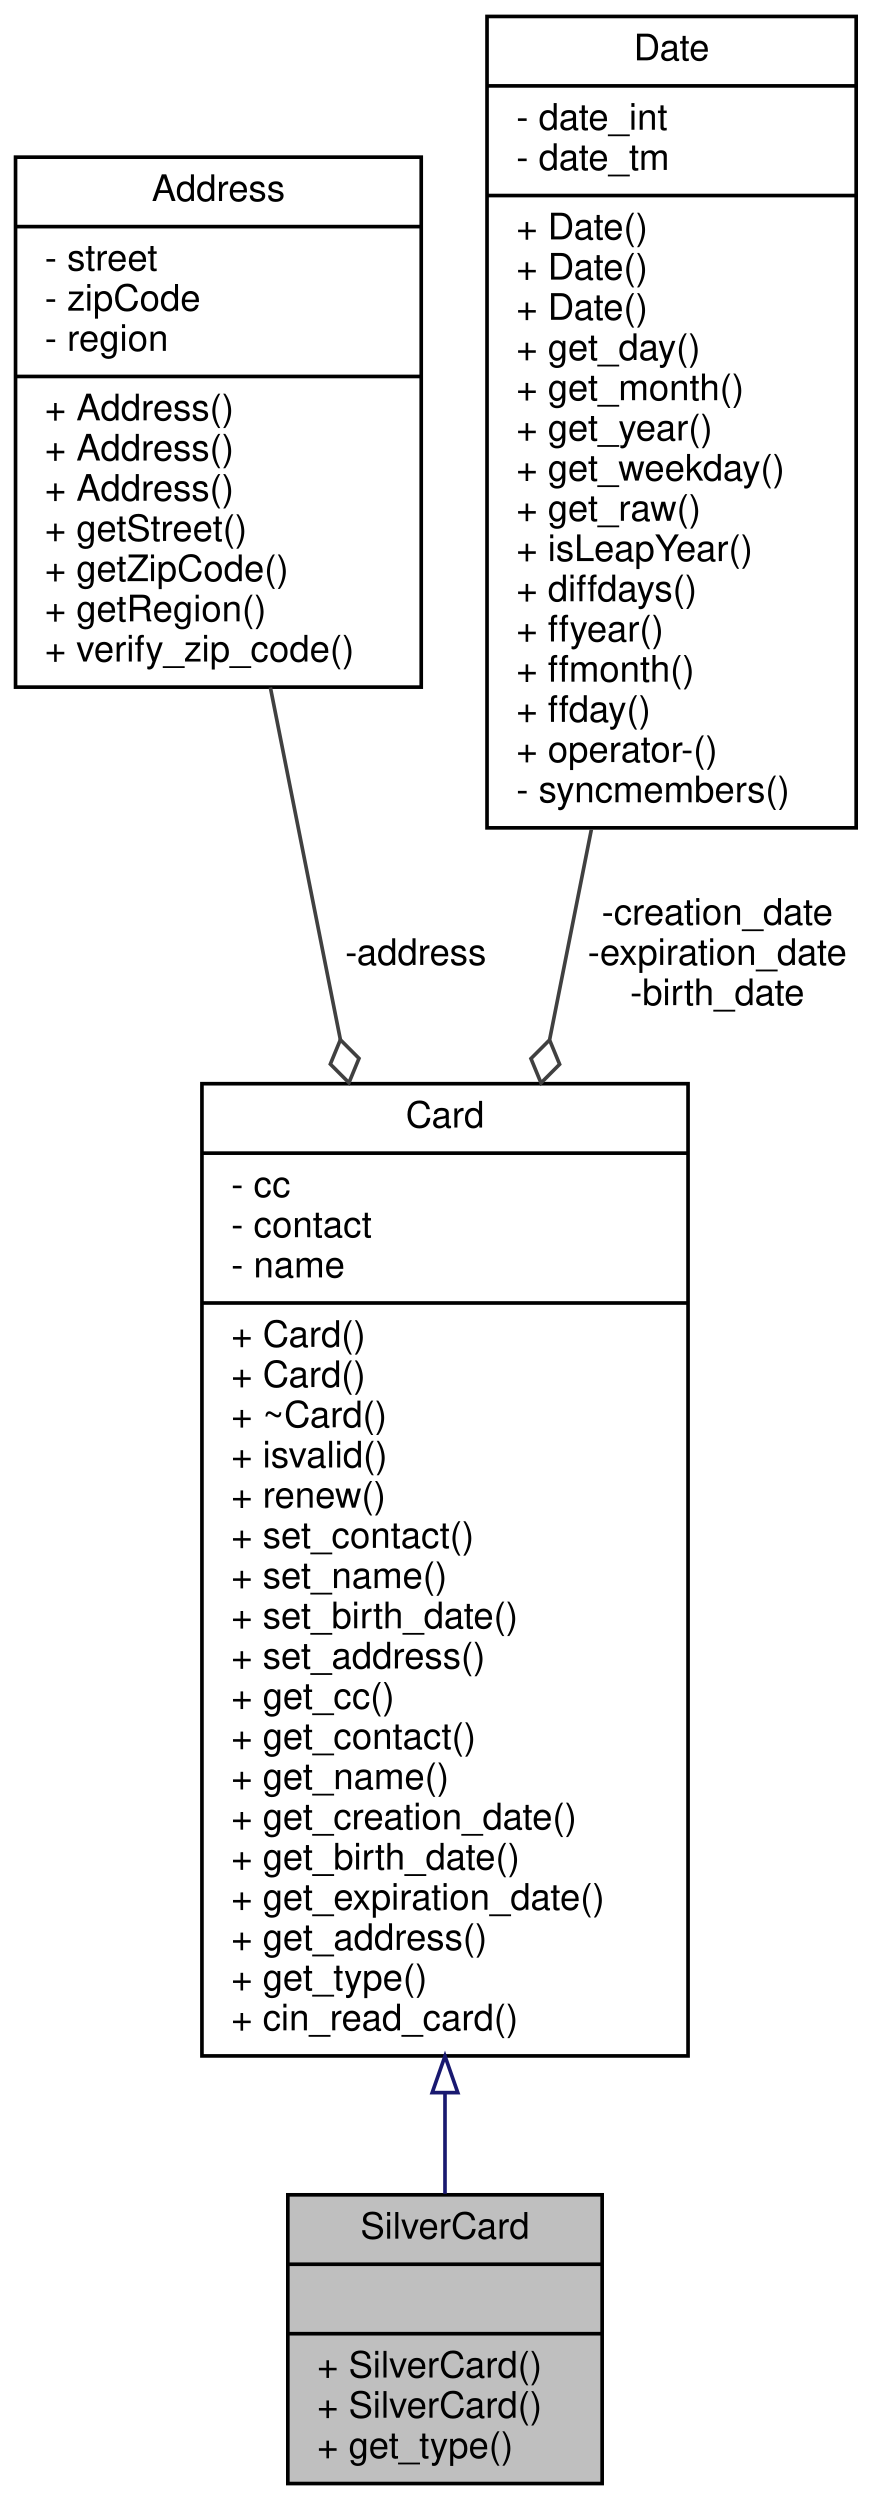
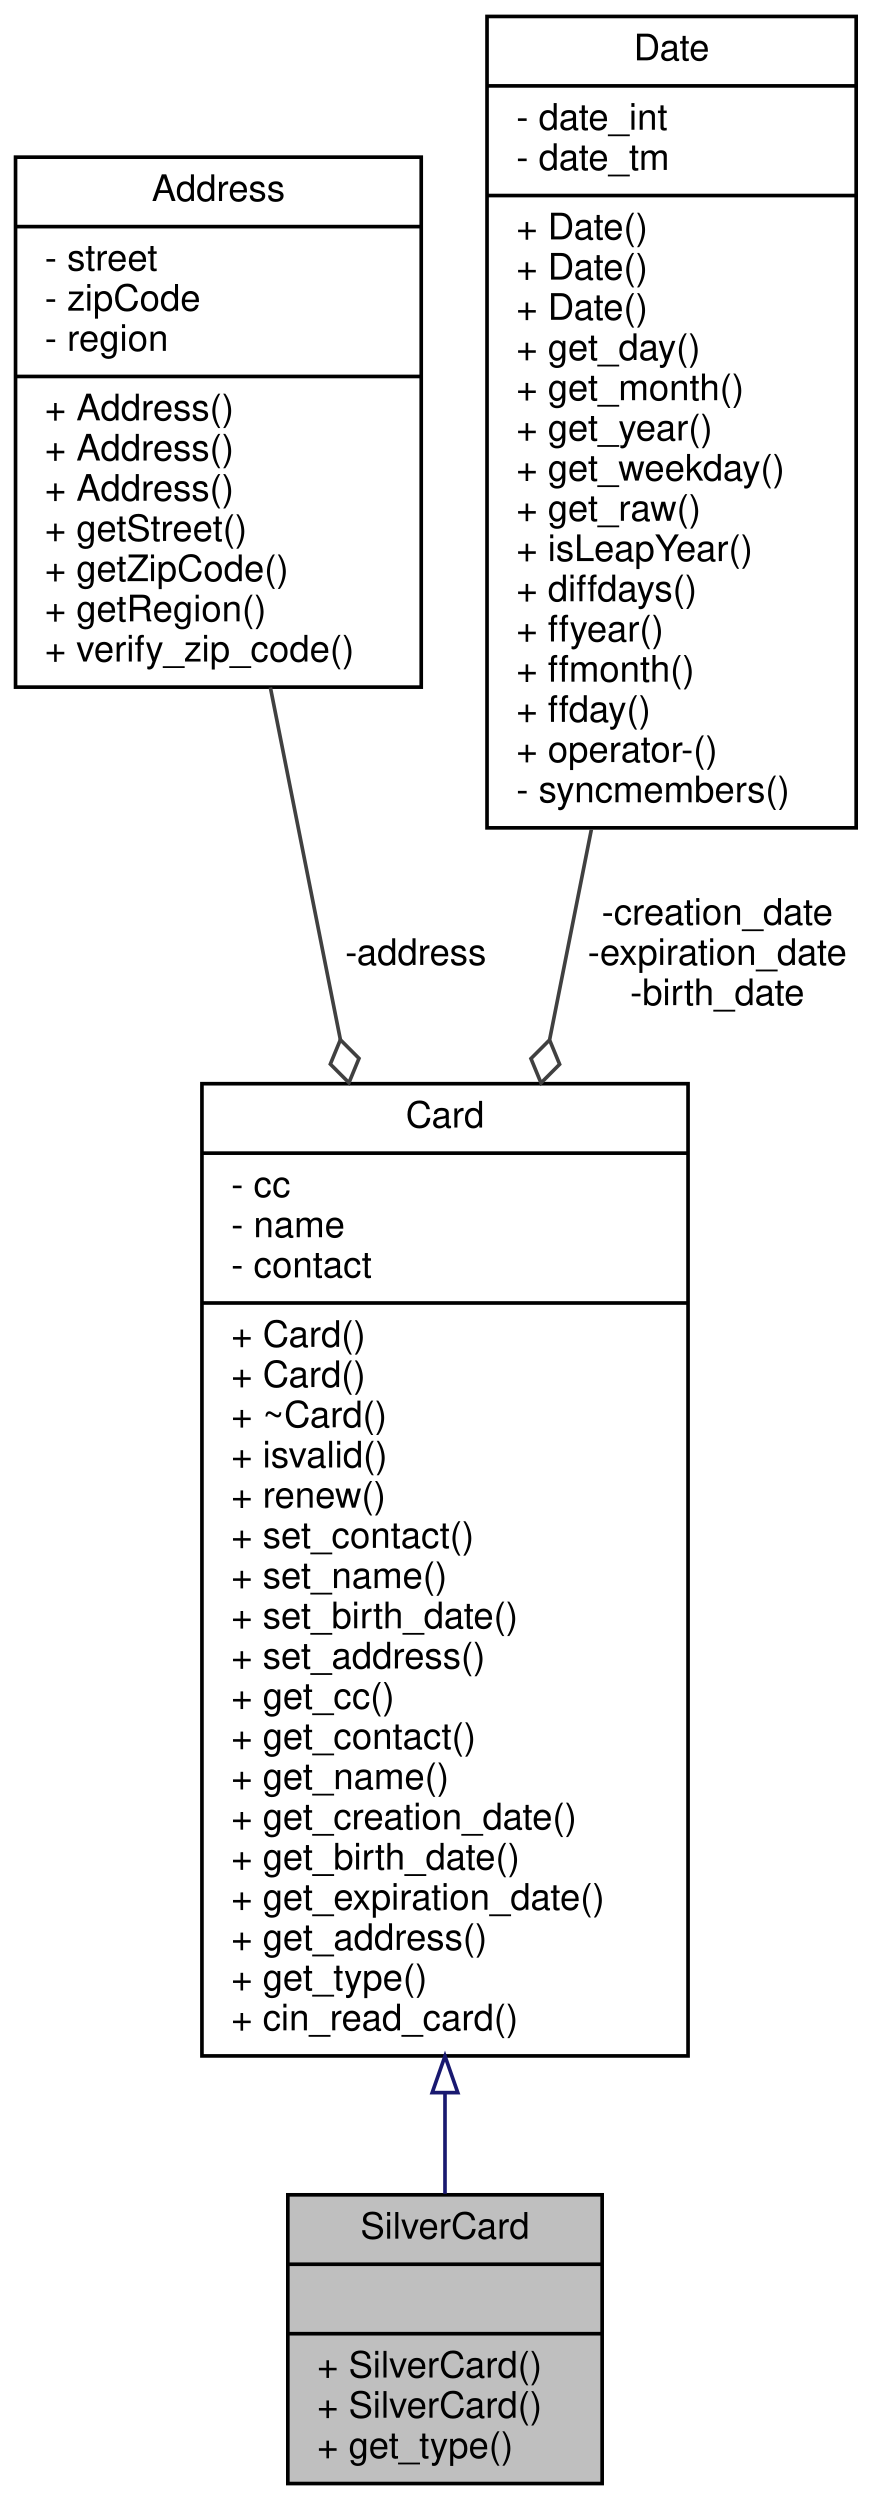
<svg xmlns="http://www.w3.org/2000/svg" xmlns:xlink="http://www.w3.org/1999/xlink" width="241pt" height="684pt" viewBox="0.00 0.00 240.50 684.00">
  <g id="graph0" class="graph" transform="scale(1 1) rotate(0) translate(4 680)">
    <g id="node1" class="node">
      <g id="a_node1">
        <a xlink:title="Saves and handles a senior user's card and information.">
          <polygon fill="#bfbfbf" stroke="black" points="74.5,-0.5 74.5,-79.5 160.5,-79.5 160.5,-0.5 74.5,-0.5" />
          <text text-anchor="middle" x="117.5" y="-67.5" font-family="Helvetica,sans-Serif" font-size="10.00">SilverCard</text>
          <polyline fill="none" stroke="black" points="74.5,-60.5 160.5,-60.5 " />
          <text text-anchor="middle" x="117.5" y="-48.5" font-family="Helvetica,sans-Serif" font-size="10.00"> </text>
          <polyline fill="none" stroke="black" points="74.5,-41.5 160.5,-41.5 " />
          <text text-anchor="start" x="82.5" y="-29.5" font-family="Helvetica,sans-Serif" font-size="10.00">+ SilverCard()</text>
          <text text-anchor="start" x="82.5" y="-18.5" font-family="Helvetica,sans-Serif" font-size="10.00">+ SilverCard()</text>
          <text text-anchor="start" x="82.5" y="-7.5" font-family="Helvetica,sans-Serif" font-size="10.00">+ get_type()</text>
        </a>
      </g>
    </g>
    <g id="node2" class="node">
      <g id="a_node2">
        <a xlink:href="classCard.html" target="_top" xlink:title="Abstract class to save and handle registered users information and their cards.">
          <polygon fill="none" stroke="black" points="51,-117.5 51,-383.5 184,-383.5 184,-117.5 51,-117.5" />
          <text text-anchor="middle" x="117.5" y="-371.5" font-family="Helvetica,sans-Serif" font-size="10.00">Card</text>
          <polyline fill="none" stroke="black" points="51,-364.5 184,-364.5 " />
          <text text-anchor="start" x="59" y="-352.5" font-family="Helvetica,sans-Serif" font-size="10.00">- cc</text>
-           <text text-anchor="start" x="59" y="-341.5" font-family="Helvetica,sans-Serif" font-size="10.00">- contact</text>
-           <text text-anchor="start" x="59" y="-330.5" font-family="Helvetica,sans-Serif" font-size="10.00">- name</text>
+           <text text-anchor="start" x="59" y="-341.5" font-family="Helvetica,sans-Serif" font-size="10.00">- name</text>
+           <text text-anchor="start" x="59" y="-330.5" font-family="Helvetica,sans-Serif" font-size="10.00">- contact</text>
          <polyline fill="none" stroke="black" points="51,-323.5 184,-323.5 " />
          <text text-anchor="start" x="59" y="-311.5" font-family="Helvetica,sans-Serif" font-size="10.00">+ Card()</text>
          <text text-anchor="start" x="59" y="-300.5" font-family="Helvetica,sans-Serif" font-size="10.00">+ Card()</text>
          <text text-anchor="start" x="59" y="-289.5" font-family="Helvetica,sans-Serif" font-size="10.00">+ ~Card()</text>
          <text text-anchor="start" x="59" y="-278.5" font-family="Helvetica,sans-Serif" font-size="10.00">+ isvalid()</text>
          <text text-anchor="start" x="59" y="-267.5" font-family="Helvetica,sans-Serif" font-size="10.00">+ renew()</text>
          <text text-anchor="start" x="59" y="-256.5" font-family="Helvetica,sans-Serif" font-size="10.00">+ set_contact()</text>
          <text text-anchor="start" x="59" y="-245.5" font-family="Helvetica,sans-Serif" font-size="10.00">+ set_name()</text>
          <text text-anchor="start" x="59" y="-234.5" font-family="Helvetica,sans-Serif" font-size="10.00">+ set_birth_date()</text>
          <text text-anchor="start" x="59" y="-223.5" font-family="Helvetica,sans-Serif" font-size="10.00">+ set_address()</text>
          <text text-anchor="start" x="59" y="-212.5" font-family="Helvetica,sans-Serif" font-size="10.00">+ get_cc()</text>
          <text text-anchor="start" x="59" y="-201.5" font-family="Helvetica,sans-Serif" font-size="10.00">+ get_contact()</text>
          <text text-anchor="start" x="59" y="-190.5" font-family="Helvetica,sans-Serif" font-size="10.00">+ get_name()</text>
          <text text-anchor="start" x="59" y="-179.5" font-family="Helvetica,sans-Serif" font-size="10.00">+ get_creation_date()</text>
          <text text-anchor="start" x="59" y="-168.5" font-family="Helvetica,sans-Serif" font-size="10.00">+ get_birth_date()</text>
          <text text-anchor="start" x="59" y="-157.5" font-family="Helvetica,sans-Serif" font-size="10.00">+ get_expiration_date()</text>
          <text text-anchor="start" x="59" y="-146.5" font-family="Helvetica,sans-Serif" font-size="10.00">+ get_address()</text>
          <text text-anchor="start" x="59" y="-135.5" font-family="Helvetica,sans-Serif" font-size="10.00">+ get_type()</text>
          <text text-anchor="start" x="59" y="-124.5" font-family="Helvetica,sans-Serif" font-size="10.00">+ cin_read_card()</text>
        </a>
      </g>
    </g>
    <g id="edge1" class="edge">
      <path fill="none" stroke="midnightblue" d="M117.5,-107.41C117.5,-97.53 117.5,-88.18 117.5,-79.77" />
      <polygon fill="none" stroke="midnightblue" points="114,-107.45 117.5,-117.45 121,-107.45 114,-107.45" />
    </g>
    <g id="node3" class="node">
      <g id="a_node3">
        <a xlink:href="classAddress.html" target="_top" xlink:title="Class that saves and handles address information in our project.">
          <polygon fill="none" stroke="black" points="0,-492 0,-637 111,-637 111,-492 0,-492" />
          <text text-anchor="middle" x="55.5" y="-625" font-family="Helvetica,sans-Serif" font-size="10.00">Address</text>
          <polyline fill="none" stroke="black" points="0,-618 111,-618 " />
          <text text-anchor="start" x="8" y="-606" font-family="Helvetica,sans-Serif" font-size="10.00">- street</text>
          <text text-anchor="start" x="8" y="-595" font-family="Helvetica,sans-Serif" font-size="10.00">- zipCode</text>
          <text text-anchor="start" x="8" y="-584" font-family="Helvetica,sans-Serif" font-size="10.00">- region</text>
          <polyline fill="none" stroke="black" points="0,-577 111,-577 " />
          <text text-anchor="start" x="8" y="-565" font-family="Helvetica,sans-Serif" font-size="10.00">+ Address()</text>
          <text text-anchor="start" x="8" y="-554" font-family="Helvetica,sans-Serif" font-size="10.00">+ Address()</text>
          <text text-anchor="start" x="8" y="-543" font-family="Helvetica,sans-Serif" font-size="10.00">+ Address()</text>
          <text text-anchor="start" x="8" y="-532" font-family="Helvetica,sans-Serif" font-size="10.00">+ getStreet()</text>
          <text text-anchor="start" x="8" y="-521" font-family="Helvetica,sans-Serif" font-size="10.00">+ getZipCode()</text>
          <text text-anchor="start" x="8" y="-510" font-family="Helvetica,sans-Serif" font-size="10.00">+ getRegion()</text>
          <text text-anchor="start" x="8" y="-499" font-family="Helvetica,sans-Serif" font-size="10.00">+ verify_zip_code()</text>
        </a>
      </g>
    </g>
    <g id="edge2" class="edge">
      <path fill="none" stroke="#404040" d="M69.72,-491.92C75.43,-463.19 82.23,-429 88.88,-395.55" />
      <polygon fill="none" stroke="#404040" points="88.88,-395.52 86.13,-388.86 91.22,-383.76 93.97,-390.42 88.88,-395.52" />
      <text text-anchor="middle" x="109.5" y="-416" font-family="Helvetica,sans-Serif" font-size="10.00"> -address</text>
    </g>
    <g id="node4" class="node">
      <g id="a_node4">
        <a xlink:href="classDate.html" target="_top" xlink:title="Class that saves and handles date information in our project.">
          <polygon fill="none" stroke="black" points="129,-453.5 129,-675.5 230,-675.5 230,-453.5 129,-453.5" />
          <text text-anchor="middle" x="179.5" y="-663.5" font-family="Helvetica,sans-Serif" font-size="10.00">Date</text>
          <polyline fill="none" stroke="black" points="129,-656.5 230,-656.5 " />
          <text text-anchor="start" x="137" y="-644.5" font-family="Helvetica,sans-Serif" font-size="10.00">- date_int</text>
          <text text-anchor="start" x="137" y="-633.5" font-family="Helvetica,sans-Serif" font-size="10.00">- date_tm</text>
          <polyline fill="none" stroke="black" points="129,-626.5 230,-626.5 " />
          <text text-anchor="start" x="137" y="-614.5" font-family="Helvetica,sans-Serif" font-size="10.00">+ Date()</text>
          <text text-anchor="start" x="137" y="-603.5" font-family="Helvetica,sans-Serif" font-size="10.00">+ Date()</text>
          <text text-anchor="start" x="137" y="-592.5" font-family="Helvetica,sans-Serif" font-size="10.00">+ Date()</text>
          <text text-anchor="start" x="137" y="-581.5" font-family="Helvetica,sans-Serif" font-size="10.00">+ get_day()</text>
          <text text-anchor="start" x="137" y="-570.5" font-family="Helvetica,sans-Serif" font-size="10.00">+ get_month()</text>
          <text text-anchor="start" x="137" y="-559.5" font-family="Helvetica,sans-Serif" font-size="10.00">+ get_year()</text>
          <text text-anchor="start" x="137" y="-548.5" font-family="Helvetica,sans-Serif" font-size="10.00">+ get_weekday()</text>
          <text text-anchor="start" x="137" y="-537.5" font-family="Helvetica,sans-Serif" font-size="10.00">+ get_raw()</text>
          <text text-anchor="start" x="137" y="-526.5" font-family="Helvetica,sans-Serif" font-size="10.00">+ isLeapYear()</text>
          <text text-anchor="start" x="137" y="-515.5" font-family="Helvetica,sans-Serif" font-size="10.00">+ diffdays()</text>
          <text text-anchor="start" x="137" y="-504.5" font-family="Helvetica,sans-Serif" font-size="10.00">+ ffyear()</text>
          <text text-anchor="start" x="137" y="-493.5" font-family="Helvetica,sans-Serif" font-size="10.00">+ ffmonth()</text>
          <text text-anchor="start" x="137" y="-482.5" font-family="Helvetica,sans-Serif" font-size="10.00">+ ffday()</text>
          <text text-anchor="start" x="137" y="-471.5" font-family="Helvetica,sans-Serif" font-size="10.00">+ operator-()</text>
          <text text-anchor="start" x="137" y="-460.5" font-family="Helvetica,sans-Serif" font-size="10.00">- syncmembers()</text>
        </a>
      </g>
    </g>
    <g id="edge3" class="edge">
      <path fill="none" stroke="#404040" d="M157.55,-453.06C153.86,-434.48 149.98,-414.95 146.15,-395.67" />
      <polygon fill="none" stroke="#404040" points="146.11,-395.47 141.02,-390.37 143.77,-383.7 148.86,-388.81 146.11,-395.47" />
      <text text-anchor="middle" x="192" y="-427" font-family="Helvetica,sans-Serif" font-size="10.00"> -creation_date</text>
      <text text-anchor="middle" x="192" y="-416" font-family="Helvetica,sans-Serif" font-size="10.00">-expiration_date</text>
      <text text-anchor="middle" x="192" y="-405" font-family="Helvetica,sans-Serif" font-size="10.00">-birth_date</text>
    </g>
  </g>
</svg>
